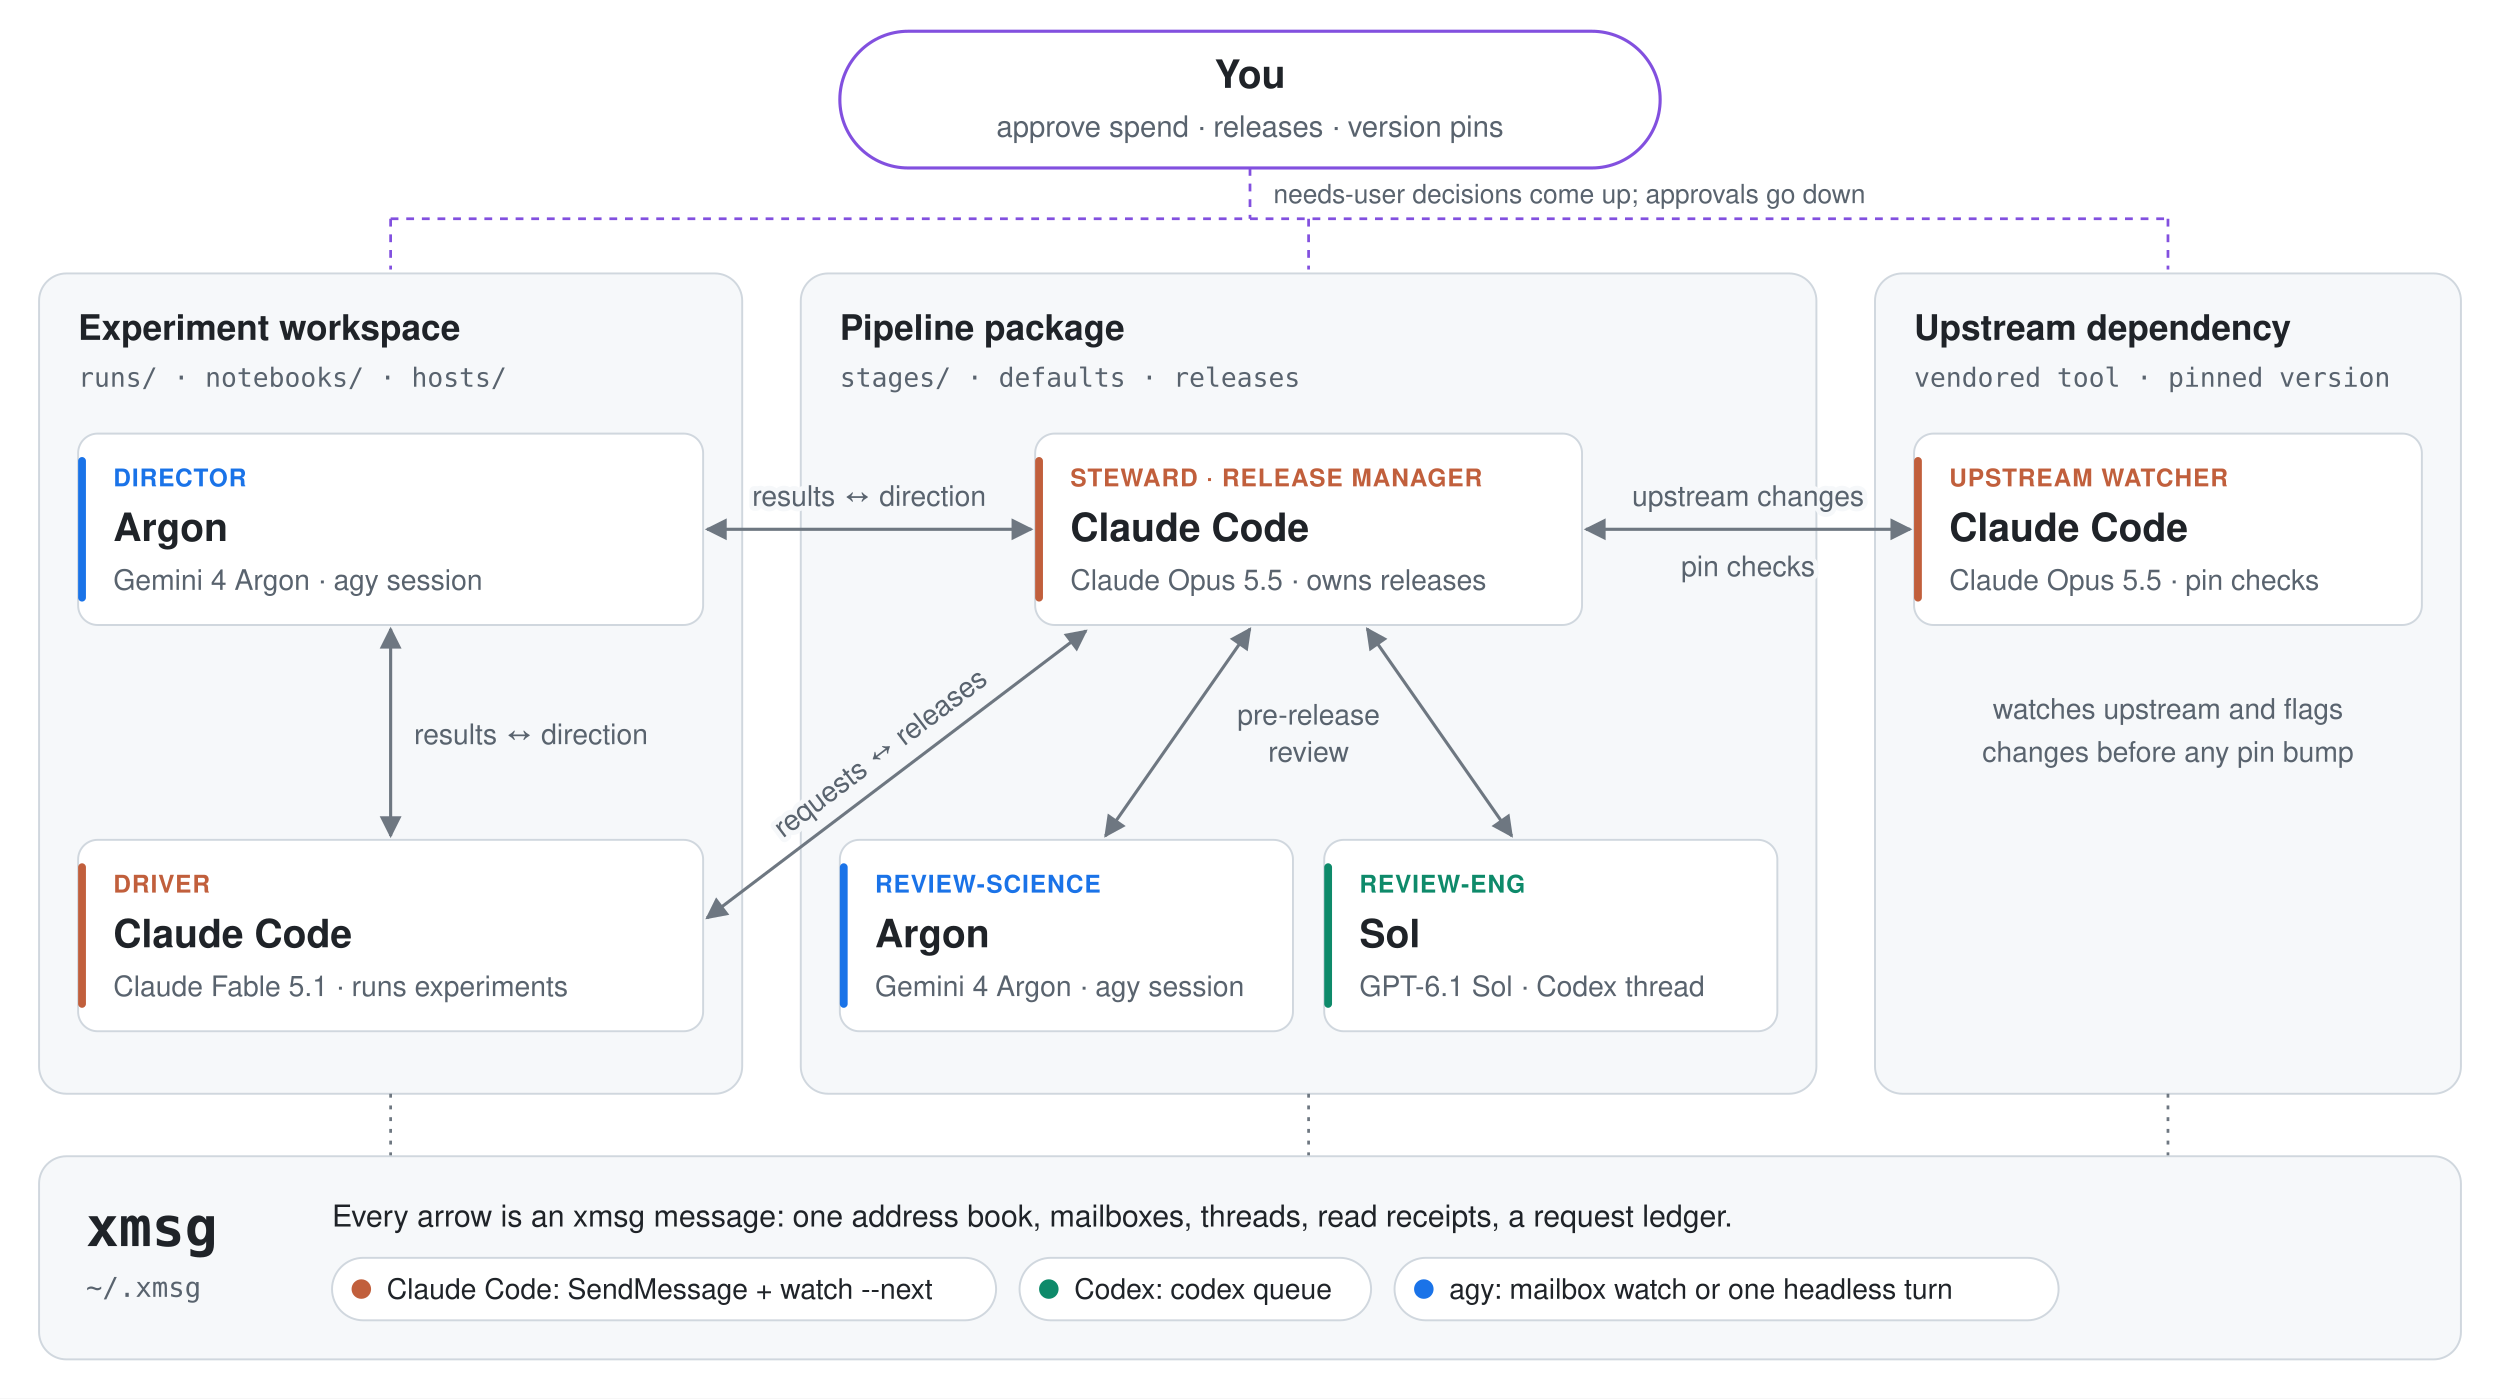
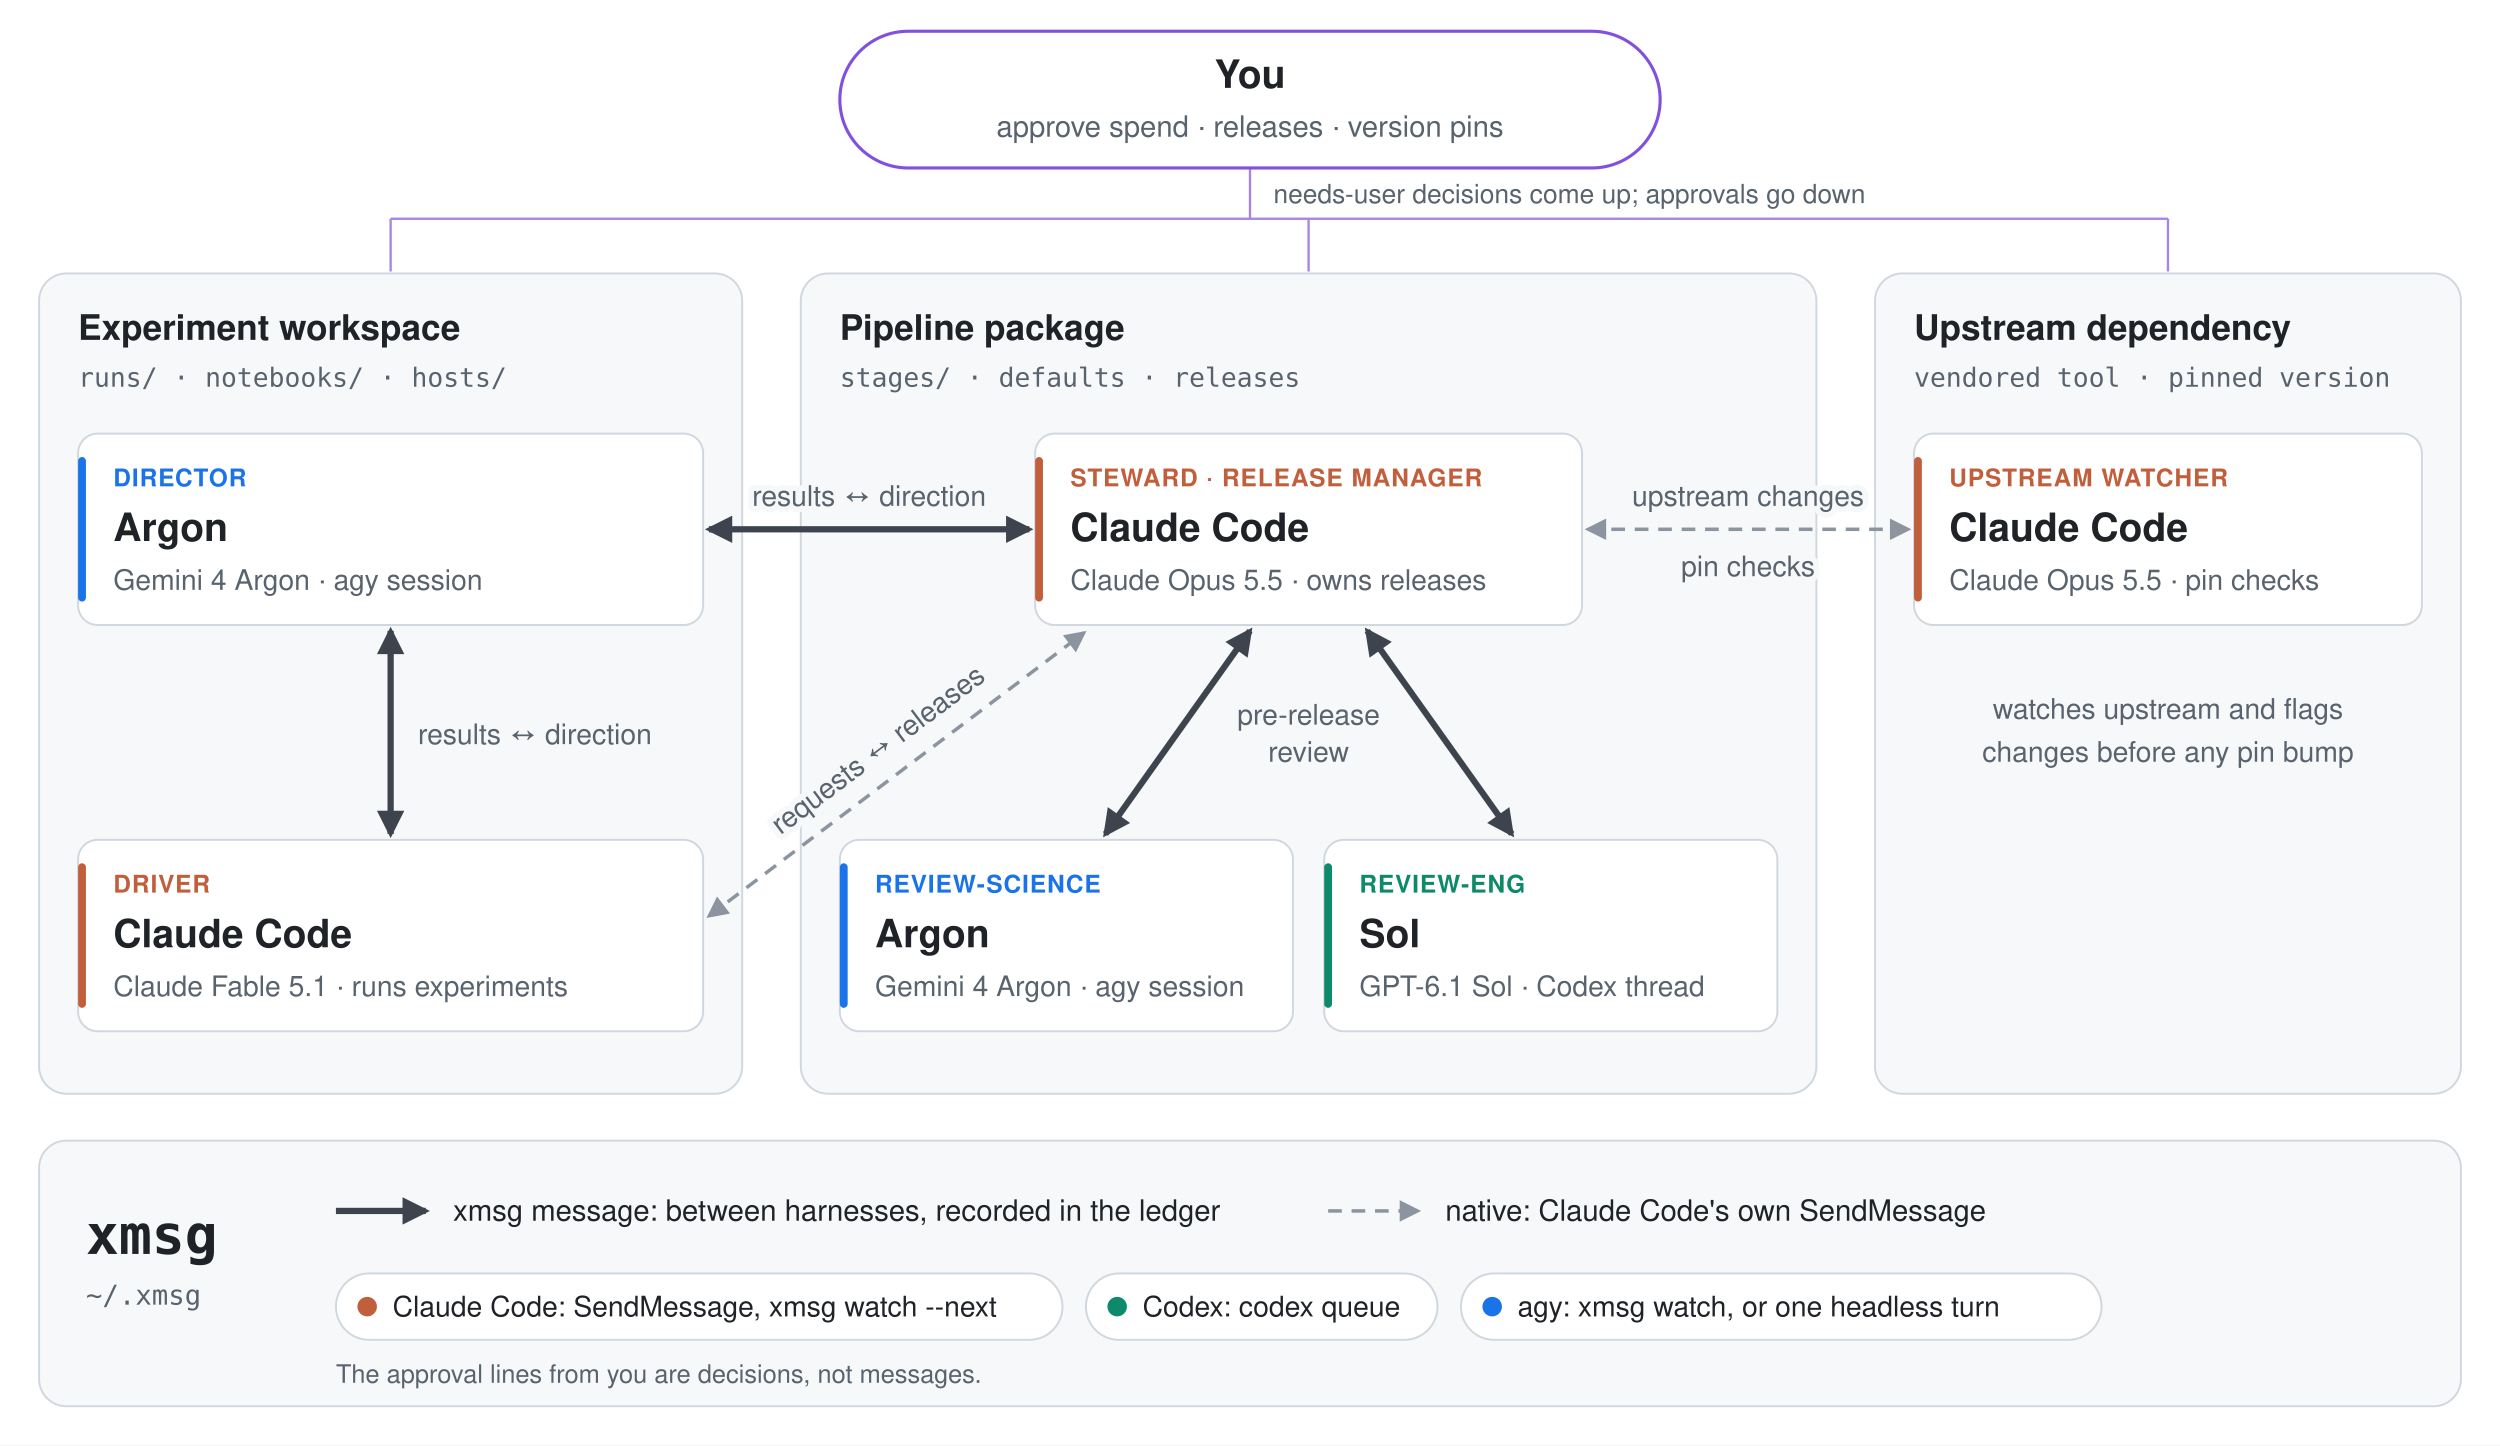
- <svg xmlns="http://www.w3.org/2000/svg" width="1280" height="716" viewBox="0 0 1280 716" role="img" aria-label="An example xmsg team: an Argon director and a Claude driver in the experiment workspace, a Claude steward with Argon and Sol reviewers on the pipeline package, and a Claude upstream watcher, all connected through xmsg, with approvals kept by you.">
+ <svg xmlns="http://www.w3.org/2000/svg" width="1280" height="740" viewBox="0 0 1280 740" role="img" aria-label="An example xmsg team: an Argon director and a Claude driver in the experiment workspace, a Claude steward with Argon and Sol reviewers on the pipeline package, and a Claude upstream watcher. Thick arrows are xmsg messages between harnesses; dashed arrows are Claude Code's own SendMessage between Claude sessions. Approvals stay with you.">
  <defs>
-     <marker id="head" viewBox="0 0 10 10" refX="9" refY="5" markerWidth="7" markerHeight="7" orient="auto-start-reverse">
-       <path d="M0,0 L10,5 L0,10 z" fill="#6e7781" />
+     <marker id="xmsg" viewBox="0 0 10 10" refX="8.5" refY="5" markerUnits="userSpaceOnUse" orient="auto-start-reverse" markerWidth="14" markerHeight="14">
+       <path d="M0,0 L10,5 L0,10 z" fill="#3d444d" />
+     </marker>
+     <marker id="native" viewBox="0 0 10 10" refX="8.5" refY="5" markerUnits="userSpaceOnUse" orient="auto-start-reverse" markerWidth="11" markerHeight="11">
+       <path d="M0,0 L10,5 L0,10 z" fill="#8c959f" />
    </marker>
  </defs>
-   <rect width="1280" height="716" fill="#ffffff" />
+   <rect width="1280" height="740" fill="#ffffff" />
  <rect x="430" y="16" width="420" height="70" rx="35" fill="#ffffff" stroke="#8250df" stroke-width="1.6" />
  <text x="640" y="45" fill="#1f2328" font-family="-apple-system, BlinkMacSystemFont, 'Segoe UI', Helvetica, Arial, sans-serif" font-size="20" font-weight="700" text-anchor="middle">You</text>
  <text x="640" y="70" fill="#59636e" font-family="-apple-system, BlinkMacSystemFont, 'Segoe UI', Helvetica, Arial, sans-serif" font-size="15" font-weight="400" text-anchor="middle">approve spend · releases · version pins</text>
-   <path d="M640,86 V112 M200,112 H1110 M200,112 V138 M670,112 V138 M1110,112 V138" stroke="#8250df" stroke-width="1.4" stroke-dasharray="4 4" fill="none" />
+   <path d="M640,86 V112 M200,112 H1110 M200,112 V139 M670,112 V139 M1110,112 V139" stroke="#8250df" stroke-width="1.2" fill="none" opacity="0.7" />
  <text x="652" y="104" fill="#59636e" font-family="-apple-system, BlinkMacSystemFont, 'Segoe UI', Helvetica, Arial, sans-serif" font-size="13.5" font-weight="400" text-anchor="start">needs-user decisions come up; approvals go down</text>
  <rect x="20" y="140" width="360" height="420" rx="14" fill="#f6f8fa" stroke="#d0d7de" />
  <text x="40" y="174" fill="#1f2328" font-family="-apple-system, BlinkMacSystemFont, 'Segoe UI', Helvetica, Arial, sans-serif" font-size="18" font-weight="700" text-anchor="start">Experiment workspace</text>
  <text x="40" y="198" fill="#59636e" font-family="ui-monospace, SFMono-Regular, Menlo, Consolas, monospace" font-size="13.5" font-weight="400" text-anchor="start">runs/ · notebooks/ · hosts/</text>
  <rect x="410" y="140" width="520" height="420" rx="14" fill="#f6f8fa" stroke="#d0d7de" />
  <text x="430" y="174" fill="#1f2328" font-family="-apple-system, BlinkMacSystemFont, 'Segoe UI', Helvetica, Arial, sans-serif" font-size="18" font-weight="700" text-anchor="start">Pipeline package</text>
  <text x="430" y="198" fill="#59636e" font-family="ui-monospace, SFMono-Regular, Menlo, Consolas, monospace" font-size="13.5" font-weight="400" text-anchor="start">stages/ · defaults · releases</text>
  <rect x="960" y="140" width="300" height="420" rx="14" fill="#f6f8fa" stroke="#d0d7de" />
  <text x="980" y="174" fill="#1f2328" font-family="-apple-system, BlinkMacSystemFont, 'Segoe UI', Helvetica, Arial, sans-serif" font-size="18" font-weight="700" text-anchor="start">Upstream dependency</text>
  <text x="980" y="198" fill="#59636e" font-family="ui-monospace, SFMono-Regular, Menlo, Consolas, monospace" font-size="13.5" font-weight="400" text-anchor="start">vendored tool · pinned version</text>
  <text x="1110" y="368" fill="#59636e" font-family="-apple-system, BlinkMacSystemFont, 'Segoe UI', Helvetica, Arial, sans-serif" font-size="14.5" font-weight="400" text-anchor="middle">watches upstream and flags</text>
  <text x="1110" y="390" fill="#59636e" font-family="-apple-system, BlinkMacSystemFont, 'Segoe UI', Helvetica, Arial, sans-serif" font-size="14.5" font-weight="400" text-anchor="middle">changes before any pin bump</text>
-   <line x1="200" y1="322" x2="200" y2="428" stroke="#6e7781" stroke-width="1.6" marker-start="url(#head)" marker-end="url(#head)" />
-   <text x="212" y="381" fill="#59636e" font-family="-apple-system, BlinkMacSystemFont, 'Segoe UI', Helvetica, Arial, sans-serif" font-size="14.5" font-weight="400" text-anchor="start" stroke="#f6f8fa" stroke-width="5" stroke-linejoin="round" paint-order="stroke">results ↔ direction</text>
-   <line x1="362" y1="271" x2="528" y2="271" stroke="#6e7781" stroke-width="1.6" marker-start="url(#head)" marker-end="url(#head)" />
-   <text x="445" y="259" fill="#59636e" font-family="-apple-system, BlinkMacSystemFont, 'Segoe UI', Helvetica, Arial, sans-serif" font-size="14.5" font-weight="400" text-anchor="middle" stroke="#f6f8fa" stroke-width="5" stroke-linejoin="round" paint-order="stroke">results ↔ direction</text>
-   <line x1="362" y1="470" x2="556" y2="323" stroke="#6e7781" stroke-width="1.6" marker-start="url(#head)" marker-end="url(#head)" />
-   <text x="453.6" y="389.3" fill="#59636e" font-family="-apple-system, BlinkMacSystemFont, 'Segoe UI', Helvetica, Arial, sans-serif" font-size="14.5" font-weight="400" text-anchor="middle" transform="rotate(-37.2 453.6 389.3)" stroke="#f6f8fa" stroke-width="5" stroke-linejoin="round" paint-order="stroke">requests ↔ releases</text>
-   <line x1="640" y1="322" x2="566" y2="428" stroke="#6e7781" stroke-width="1.6" marker-start="url(#head)" marker-end="url(#head)" />
-   <line x1="700" y1="322" x2="774" y2="428" stroke="#6e7781" stroke-width="1.6" marker-start="url(#head)" marker-end="url(#head)" />
-   <text x="670" y="371" fill="#59636e" font-family="-apple-system, BlinkMacSystemFont, 'Segoe UI', Helvetica, Arial, sans-serif" font-size="14.5" font-weight="400" text-anchor="middle" stroke="#f6f8fa" stroke-width="5" stroke-linejoin="round" paint-order="stroke">pre-release</text>
-   <text x="670" y="390" fill="#59636e" font-family="-apple-system, BlinkMacSystemFont, 'Segoe UI', Helvetica, Arial, sans-serif" font-size="14.5" font-weight="400" text-anchor="middle" stroke="#f6f8fa" stroke-width="5" stroke-linejoin="round" paint-order="stroke">review</text>
-   <line x1="812" y1="271" x2="978" y2="271" stroke="#6e7781" stroke-width="1.6" marker-start="url(#head)" marker-end="url(#head)" />
-   <text x="895" y="259" fill="#59636e" font-family="-apple-system, BlinkMacSystemFont, 'Segoe UI', Helvetica, Arial, sans-serif" font-size="14.5" font-weight="400" text-anchor="middle" stroke="#f6f8fa" stroke-width="5" stroke-linejoin="round" paint-order="stroke">upstream changes</text>
-   <text x="895" y="295" fill="#59636e" font-family="-apple-system, BlinkMacSystemFont, 'Segoe UI', Helvetica, Arial, sans-serif" font-size="14.5" font-weight="400" text-anchor="middle" stroke="#f6f8fa" stroke-width="5" stroke-linejoin="round" paint-order="stroke">pin checks</text>
+   <line x1="200" y1="323" x2="200" y2="427" stroke="#3d444d" stroke-width="3.2" marker-start="url(#xmsg)" marker-end="url(#xmsg)" />
+   <text x="214" y="381" fill="#59636e" font-family="-apple-system, BlinkMacSystemFont, 'Segoe UI', Helvetica, Arial, sans-serif" font-size="14.5" font-weight="400" text-anchor="start" stroke="#f6f8fa" stroke-width="6" stroke-linejoin="round" paint-order="stroke">results ↔ direction</text>
+   <line x1="363" y1="271" x2="527" y2="271" stroke="#3d444d" stroke-width="3.2" marker-start="url(#xmsg)" marker-end="url(#xmsg)" />
+   <text x="445" y="259" fill="#59636e" font-family="-apple-system, BlinkMacSystemFont, 'Segoe UI', Helvetica, Arial, sans-serif" font-size="14.5" font-weight="400" text-anchor="middle" stroke="#f6f8fa" stroke-width="6" stroke-linejoin="round" paint-order="stroke">results ↔ direction</text>
+   <line x1="363" y1="469" x2="555" y2="324" stroke="#8c959f" stroke-width="1.8" stroke-dasharray="7 5" marker-start="url(#native)" marker-end="url(#native)" />
+   <text x="452.4" y="387.7" fill="#59636e" font-family="-apple-system, BlinkMacSystemFont, 'Segoe UI', Helvetica, Arial, sans-serif" font-size="14.5" font-weight="400" text-anchor="middle" transform="rotate(-37.1 452.4 387.7)" stroke="#f6f8fa" stroke-width="6" stroke-linejoin="round" paint-order="stroke">requests ↔ releases</text>
+   <line x1="640" y1="323" x2="566" y2="427" stroke="#3d444d" stroke-width="3.2" marker-start="url(#xmsg)" marker-end="url(#xmsg)" />
+   <line x1="700" y1="323" x2="774" y2="427" stroke="#3d444d" stroke-width="3.2" marker-start="url(#xmsg)" marker-end="url(#xmsg)" />
+   <text x="670" y="371" fill="#59636e" font-family="-apple-system, BlinkMacSystemFont, 'Segoe UI', Helvetica, Arial, sans-serif" font-size="14.5" font-weight="400" text-anchor="middle" stroke="#f6f8fa" stroke-width="6" stroke-linejoin="round" paint-order="stroke">pre-release</text>
+   <text x="670" y="390" fill="#59636e" font-family="-apple-system, BlinkMacSystemFont, 'Segoe UI', Helvetica, Arial, sans-serif" font-size="14.5" font-weight="400" text-anchor="middle" stroke="#f6f8fa" stroke-width="6" stroke-linejoin="round" paint-order="stroke">review</text>
+   <line x1="813" y1="271" x2="977" y2="271" stroke="#8c959f" stroke-width="1.8" stroke-dasharray="7 5" marker-start="url(#native)" marker-end="url(#native)" />
+   <text x="895" y="259" fill="#59636e" font-family="-apple-system, BlinkMacSystemFont, 'Segoe UI', Helvetica, Arial, sans-serif" font-size="14.5" font-weight="400" text-anchor="middle" stroke="#f6f8fa" stroke-width="6" stroke-linejoin="round" paint-order="stroke">upstream changes</text>
+   <text x="895" y="295" fill="#59636e" font-family="-apple-system, BlinkMacSystemFont, 'Segoe UI', Helvetica, Arial, sans-serif" font-size="14.5" font-weight="400" text-anchor="middle" stroke="#f6f8fa" stroke-width="6" stroke-linejoin="round" paint-order="stroke">pin checks</text>
  <rect x="40" y="222" width="320" height="98" rx="10" fill="#ffffff" stroke="#d0d7de" />
  <rect x="40" y="234" width="4" height="74" rx="2" fill="#1a73e8" />
  <text x="58" y="249" fill="#1a73e8" font-family="-apple-system, BlinkMacSystemFont, 'Segoe UI', Helvetica, Arial, sans-serif" font-size="12.5" font-weight="700" text-anchor="start" letter-spacing="0.5">DIRECTOR</text>
  <text x="58" y="277" fill="#1f2328" font-family="-apple-system, BlinkMacSystemFont, 'Segoe UI', Helvetica, Arial, sans-serif" font-size="20" font-weight="700" text-anchor="start">Argon</text>
  <text x="58" y="302" fill="#59636e" font-family="-apple-system, BlinkMacSystemFont, 'Segoe UI', Helvetica, Arial, sans-serif" font-size="14.5" font-weight="400" text-anchor="start">Gemini 4 Argon · agy session</text>
  <rect x="40" y="430" width="320" height="98" rx="10" fill="#ffffff" stroke="#d0d7de" />
  <rect x="40" y="442" width="4" height="74" rx="2" fill="#c15f3c" />
  <text x="58" y="457" fill="#c15f3c" font-family="-apple-system, BlinkMacSystemFont, 'Segoe UI', Helvetica, Arial, sans-serif" font-size="12.5" font-weight="700" text-anchor="start" letter-spacing="0.5">DRIVER</text>
  <text x="58" y="485" fill="#1f2328" font-family="-apple-system, BlinkMacSystemFont, 'Segoe UI', Helvetica, Arial, sans-serif" font-size="20" font-weight="700" text-anchor="start">Claude Code</text>
  <text x="58" y="510" fill="#59636e" font-family="-apple-system, BlinkMacSystemFont, 'Segoe UI', Helvetica, Arial, sans-serif" font-size="14.5" font-weight="400" text-anchor="start">Claude Fable 5.1 · runs experiments</text>
  <rect x="530" y="222" width="280" height="98" rx="10" fill="#ffffff" stroke="#d0d7de" />
  <rect x="530" y="234" width="4" height="74" rx="2" fill="#c15f3c" />
  <text x="548" y="249" fill="#c15f3c" font-family="-apple-system, BlinkMacSystemFont, 'Segoe UI', Helvetica, Arial, sans-serif" font-size="12.5" font-weight="700" text-anchor="start" letter-spacing="0.5">STEWARD · RELEASE MANAGER</text>
  <text x="548" y="277" fill="#1f2328" font-family="-apple-system, BlinkMacSystemFont, 'Segoe UI', Helvetica, Arial, sans-serif" font-size="20" font-weight="700" text-anchor="start">Claude Code</text>
  <text x="548" y="302" fill="#59636e" font-family="-apple-system, BlinkMacSystemFont, 'Segoe UI', Helvetica, Arial, sans-serif" font-size="14.5" font-weight="400" text-anchor="start">Claude Opus 5.5 · owns releases</text>
  <rect x="430" y="430" width="232" height="98" rx="10" fill="#ffffff" stroke="#d0d7de" />
  <rect x="430" y="442" width="4" height="74" rx="2" fill="#1a73e8" />
  <text x="448" y="457" fill="#1a73e8" font-family="-apple-system, BlinkMacSystemFont, 'Segoe UI', Helvetica, Arial, sans-serif" font-size="12.5" font-weight="700" text-anchor="start" letter-spacing="0.5">REVIEW-SCIENCE</text>
  <text x="448" y="485" fill="#1f2328" font-family="-apple-system, BlinkMacSystemFont, 'Segoe UI', Helvetica, Arial, sans-serif" font-size="20" font-weight="700" text-anchor="start">Argon</text>
  <text x="448" y="510" fill="#59636e" font-family="-apple-system, BlinkMacSystemFont, 'Segoe UI', Helvetica, Arial, sans-serif" font-size="14.5" font-weight="400" text-anchor="start">Gemini 4 Argon · agy session</text>
  <rect x="678" y="430" width="232" height="98" rx="10" fill="#ffffff" stroke="#d0d7de" />
  <rect x="678" y="442" width="4" height="74" rx="2" fill="#0e8a6a" />
  <text x="696" y="457" fill="#0e8a6a" font-family="-apple-system, BlinkMacSystemFont, 'Segoe UI', Helvetica, Arial, sans-serif" font-size="12.5" font-weight="700" text-anchor="start" letter-spacing="0.5">REVIEW-ENG</text>
  <text x="696" y="485" fill="#1f2328" font-family="-apple-system, BlinkMacSystemFont, 'Segoe UI', Helvetica, Arial, sans-serif" font-size="20" font-weight="700" text-anchor="start">Sol</text>
  <text x="696" y="510" fill="#59636e" font-family="-apple-system, BlinkMacSystemFont, 'Segoe UI', Helvetica, Arial, sans-serif" font-size="14.5" font-weight="400" text-anchor="start">GPT-6.1 Sol · Codex thread</text>
  <rect x="980" y="222" width="260" height="98" rx="10" fill="#ffffff" stroke="#d0d7de" />
  <rect x="980" y="234" width="4" height="74" rx="2" fill="#c15f3c" />
  <text x="998" y="249" fill="#c15f3c" font-family="-apple-system, BlinkMacSystemFont, 'Segoe UI', Helvetica, Arial, sans-serif" font-size="12.5" font-weight="700" text-anchor="start" letter-spacing="0.5">UPSTREAM WATCHER</text>
  <text x="998" y="277" fill="#1f2328" font-family="-apple-system, BlinkMacSystemFont, 'Segoe UI', Helvetica, Arial, sans-serif" font-size="20" font-weight="700" text-anchor="start">Claude Code</text>
  <text x="998" y="302" fill="#59636e" font-family="-apple-system, BlinkMacSystemFont, 'Segoe UI', Helvetica, Arial, sans-serif" font-size="14.5" font-weight="400" text-anchor="start">Claude Opus 5.5 · pin checks</text>
-   <path d="M200,560 V592 M670,560 V592 M1110,560 V592" stroke="#6e7781" stroke-width="1.4" stroke-dasharray="2 4" />
-   <rect x="20" y="592" width="1240" height="104" rx="14" fill="#f6f8fa" stroke="#d0d7de" />
-   <text x="44" y="638" fill="#1f2328" font-family="ui-monospace, SFMono-Regular, Menlo, Consolas, monospace" font-size="28" font-weight="700" text-anchor="start">xmsg</text>
-   <text x="44" y="664" fill="#59636e" font-family="ui-monospace, SFMono-Regular, Menlo, Consolas, monospace" font-size="14" font-weight="400" text-anchor="start">~/.xmsg</text>
-   <text x="170" y="628" fill="#1f2328" font-family="-apple-system, BlinkMacSystemFont, 'Segoe UI', Helvetica, Arial, sans-serif" font-size="15.5" font-weight="400" text-anchor="start">Every arrow is an xmsg message: one address book, mailboxes, threads, read receipts, a request ledger.</text>
-   <rect x="170" y="644" width="340" height="32" rx="16" fill="#ffffff" stroke="#d0d7de" />
-   <circle cx="185" cy="660" r="5" fill="#c15f3c" />
-   <text x="198" y="665" fill="#1f2328" font-family="-apple-system, BlinkMacSystemFont, 'Segoe UI', Helvetica, Arial, sans-serif" font-size="14.5" font-weight="400" text-anchor="start">Claude Code: SendMessage + watch --next</text>
-   <rect x="522" y="644" width="180" height="32" rx="16" fill="#ffffff" stroke="#d0d7de" />
-   <circle cx="537" cy="660" r="5" fill="#0e8a6a" />
-   <text x="550" y="665" fill="#1f2328" font-family="-apple-system, BlinkMacSystemFont, 'Segoe UI', Helvetica, Arial, sans-serif" font-size="14.5" font-weight="400" text-anchor="start">Codex: codex queue</text>
-   <rect x="714" y="644" width="340" height="32" rx="16" fill="#ffffff" stroke="#d0d7de" />
-   <circle cx="729" cy="660" r="5" fill="#1a73e8" />
-   <text x="742" y="665" fill="#1f2328" font-family="-apple-system, BlinkMacSystemFont, 'Segoe UI', Helvetica, Arial, sans-serif" font-size="14.5" font-weight="400" text-anchor="start">agy: mailbox watch or one headless turn</text>
+   <rect x="20" y="584" width="1240" height="136" rx="14" fill="#f6f8fa" stroke="#d0d7de" />
+   <text x="44" y="642" fill="#1f2328" font-family="ui-monospace, SFMono-Regular, Menlo, Consolas, monospace" font-size="28" font-weight="700" text-anchor="start">xmsg</text>
+   <text x="44" y="668" fill="#59636e" font-family="ui-monospace, SFMono-Regular, Menlo, Consolas, monospace" font-size="14" font-weight="400" text-anchor="start">~/.xmsg</text>
+   <line x1="172" y1="620" x2="218" y2="620" stroke="#3d444d" stroke-width="3.2" marker-end="url(#xmsg)" />
+   <text x="232" y="625" fill="#1f2328" font-family="-apple-system, BlinkMacSystemFont, 'Segoe UI', Helvetica, Arial, sans-serif" font-size="15" font-weight="400" text-anchor="start">xmsg message: between harnesses, recorded in the ledger</text>
+   <line x1="680" y1="620" x2="726" y2="620" stroke="#8c959f" stroke-width="1.8" stroke-dasharray="7 5" marker-end="url(#native)" />
+   <text x="740" y="625" fill="#1f2328" font-family="-apple-system, BlinkMacSystemFont, 'Segoe UI', Helvetica, Arial, sans-serif" font-size="15" font-weight="400" text-anchor="start">native: Claude Code's own SendMessage</text>
+   <rect x="172" y="652" width="372" height="34" rx="17" fill="#ffffff" stroke="#d0d7de" />
+   <circle cx="188" cy="669" r="5" fill="#c15f3c" />
+   <text x="201" y="674" fill="#1f2328" font-family="-apple-system, BlinkMacSystemFont, 'Segoe UI', Helvetica, Arial, sans-serif" font-size="14.5" font-weight="400" text-anchor="start">Claude Code: SendMessage, xmsg watch --next</text>
+   <rect x="556" y="652" width="180" height="34" rx="17" fill="#ffffff" stroke="#d0d7de" />
+   <circle cx="572" cy="669" r="5" fill="#0e8a6a" />
+   <text x="585" y="674" fill="#1f2328" font-family="-apple-system, BlinkMacSystemFont, 'Segoe UI', Helvetica, Arial, sans-serif" font-size="14.5" font-weight="400" text-anchor="start">Codex: codex queue</text>
+   <rect x="748" y="652" width="328" height="34" rx="17" fill="#ffffff" stroke="#d0d7de" />
+   <circle cx="764" cy="669" r="5" fill="#1a73e8" />
+   <text x="777" y="674" fill="#1f2328" font-family="-apple-system, BlinkMacSystemFont, 'Segoe UI', Helvetica, Arial, sans-serif" font-size="14.5" font-weight="400" text-anchor="start">agy: xmsg watch, or one headless turn</text>
+   <text x="172" y="708" fill="#59636e" font-family="-apple-system, BlinkMacSystemFont, 'Segoe UI', Helvetica, Arial, sans-serif" font-size="13" font-weight="400" text-anchor="start">The approval lines from you are decisions, not messages.</text>
</svg>
